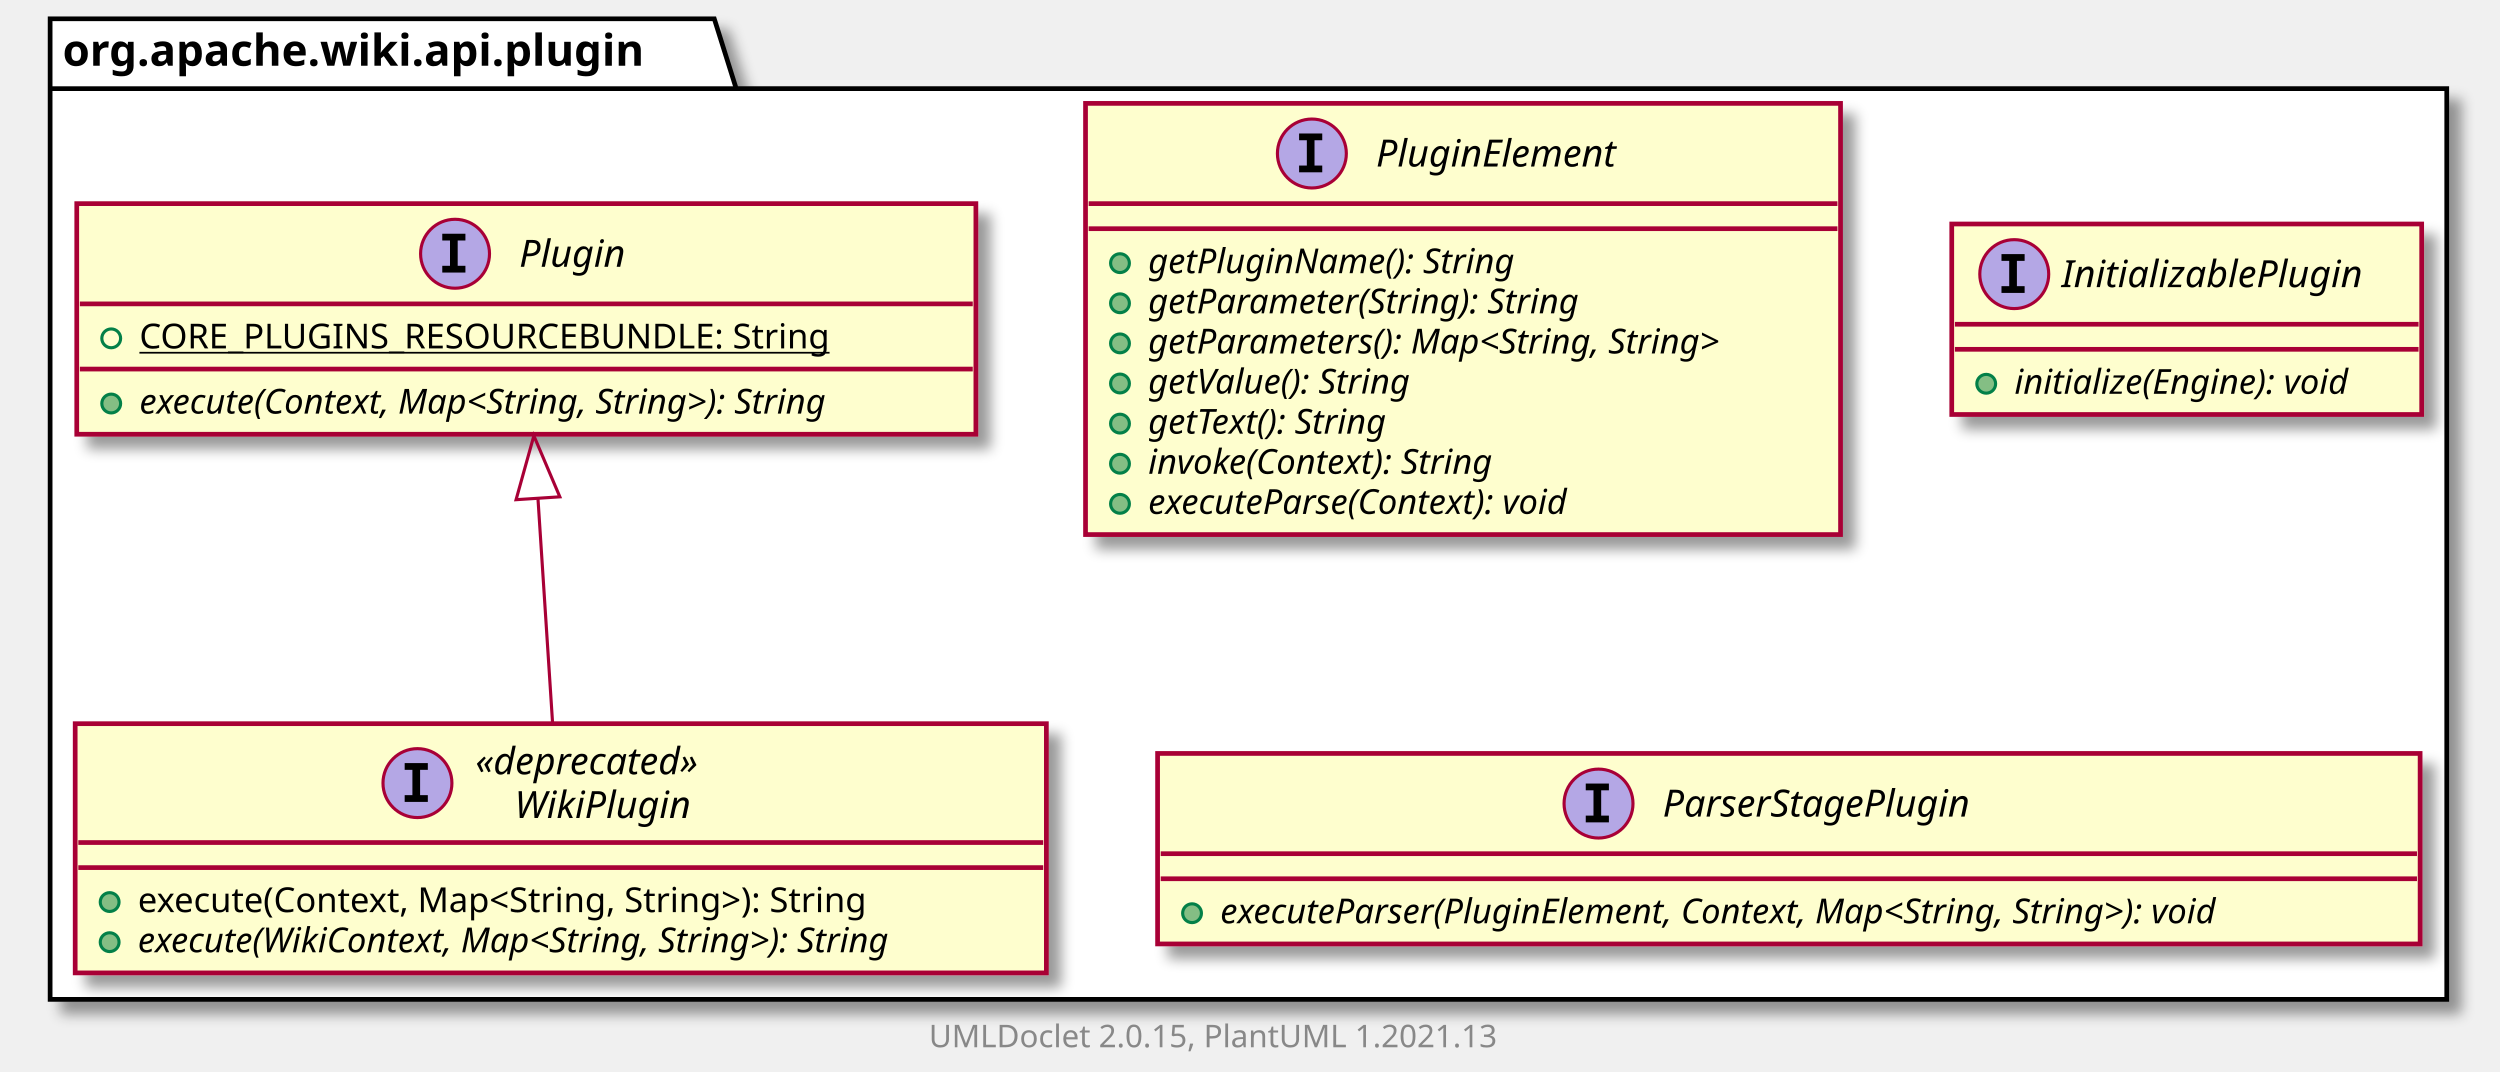
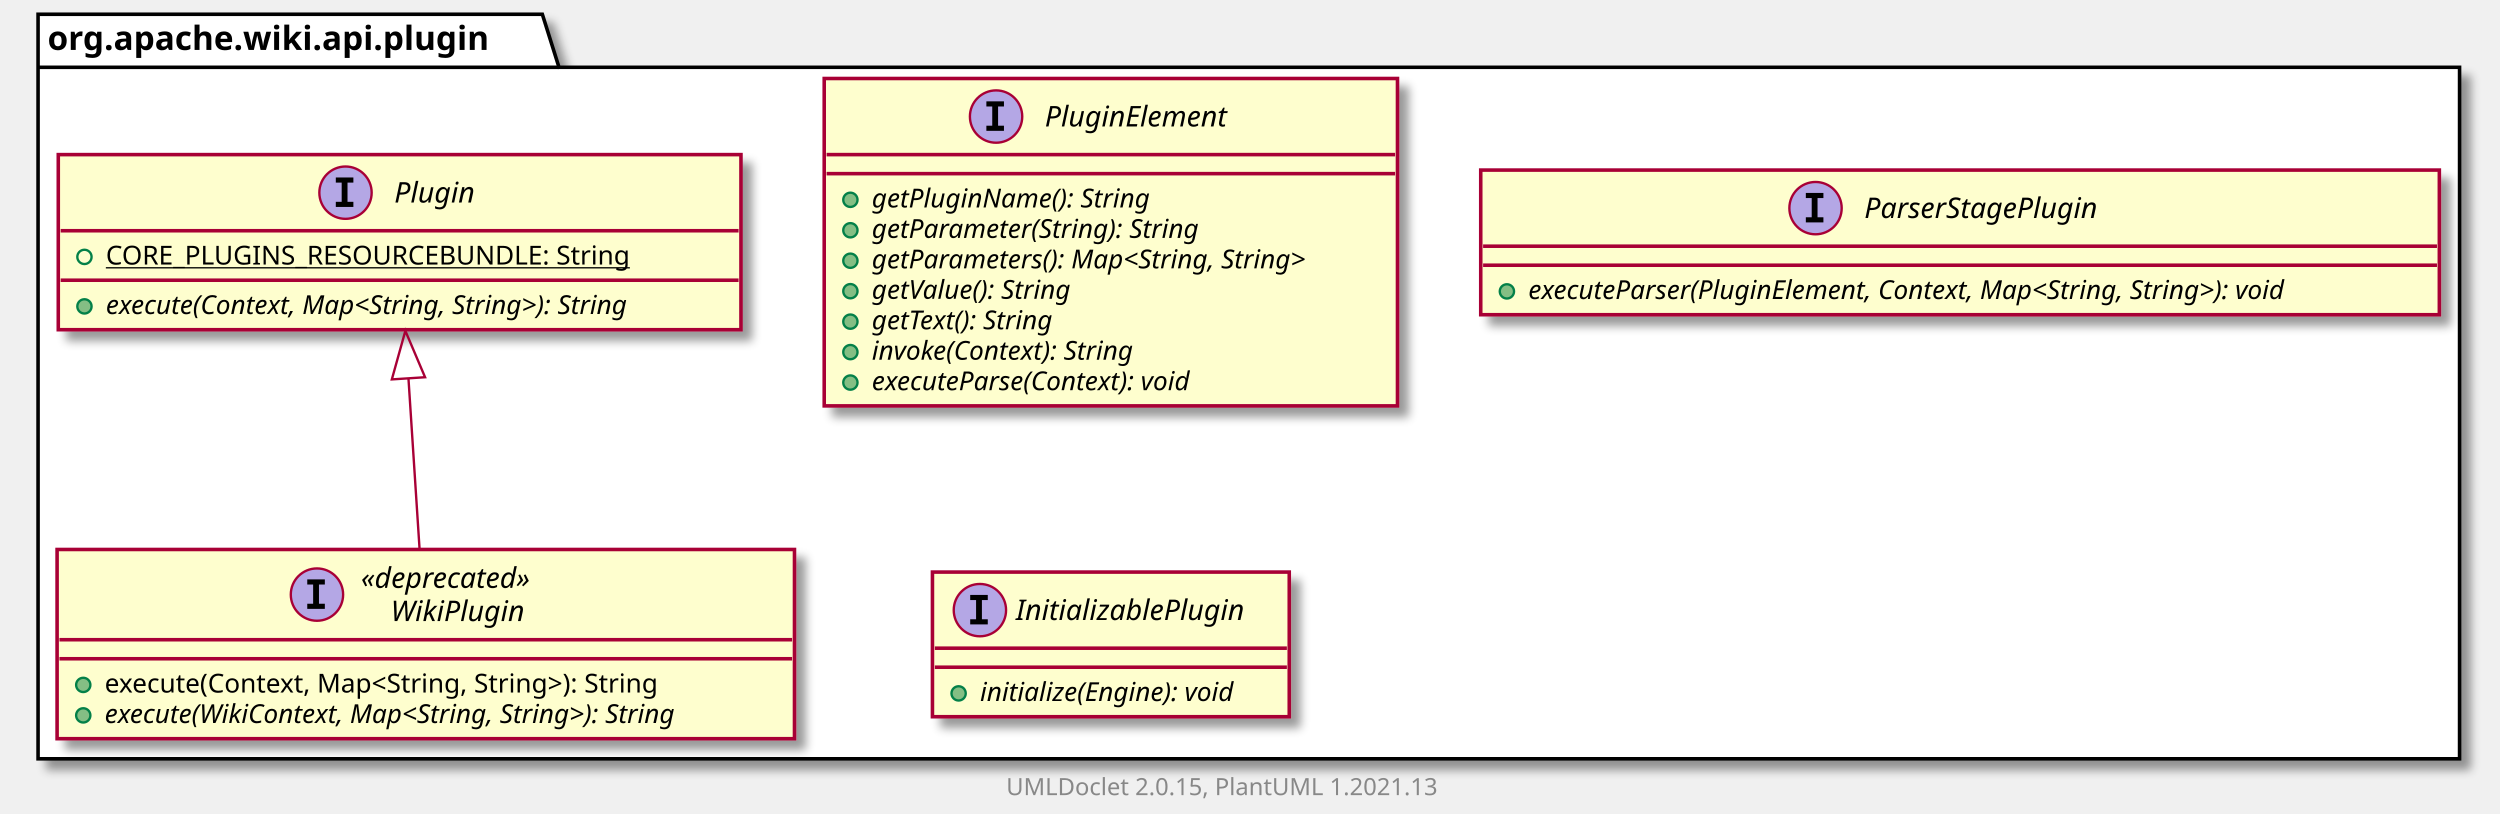
- <svg xmlns="http://www.w3.org/2000/svg" xmlns:xlink="http://www.w3.org/1999/xlink" contentScriptType="application/ecmascript" contentStyleType="text/css" height="342px" preserveAspectRatio="none" style="width:798px;height:342px;background:#FFFFFF;" version="1.1" viewBox="0 0 798 342" width="798px" zoomAndPan="magnify">
+ <svg xmlns="http://www.w3.org/2000/svg" xmlns:xlink="http://www.w3.org/1999/xlink" contentScriptType="application/ecmascript" contentStyleType="text/css" height="342px" preserveAspectRatio="none" style="width:1051px;height:342px;background:#FFFFFF;" version="1.1" viewBox="0 0 1051 342" width="1051px" zoomAndPan="magnify">
  <defs>
-     <filter height="300%" id="fwlbppqcteic8" width="300%" x="-1" y="-1">
+     <filter height="300%" id="f4kwq9e8sk23e" width="300%" x="-1" y="-1">
      <feGaussianBlur result="blurOut" stdDeviation="2.0" />
      <feColorMatrix in="blurOut" result="blurOut2" type="matrix" values="0 0 0 0 0 0 0 0 0 0 0 0 0 0 0 0 0 0 .4 0" />
      <feOffset dx="4.0" dy="4.0" in="blurOut2" result="blurOut3" />
      <feBlend in="SourceGraphic" in2="blurOut3" mode="normal" />
    </filter>
  </defs>
  <g>
-     <polygon fill="#FFFFFF" filter="url(#fwlbppqcteic8)" points="16,6,228,6,235,28.297,781,28.297,781,319,16,319,16,6" style="stroke:#000000;stroke-width:1.5;" />
+     <polygon fill="#FFFFFF" filter="url(#f4kwq9e8sk23e)" points="16,6,228,6,235,28.297,1034,28.297,1034,319,16,319,16,6" style="stroke:#000000;stroke-width:1.5;" />
    <line style="stroke:#000000;stroke-width:1.5;" x1="16" x2="235" y1="28.297" y2="28.297" />
    <text fill="#000000" font-family="sans-serif" font-size="14" font-weight="bold" lengthAdjust="spacing" textLength="206" x="20" y="20.995">org.apache.wiki.api.plugin</text>
    <a href="PluginElement.html" target="_top" title="PluginElement.html" xlink:actuate="onRequest" xlink:href="PluginElement.html" xlink:show="new" xlink:title="PluginElement.html" xlink:type="simple">
-       <rect codeLine="3" fill="#FEFECE" filter="url(#fwlbppqcteic8)" height="137.633" id="org.apache.wiki.api.plugin.PluginElement" style="stroke:#A80036;stroke-width:1.5;" width="241" x="346.5" y="33" />
+       <rect codeLine="3" fill="#FEFECE" filter="url(#f4kwq9e8sk23e)" height="137.633" id="org.apache.wiki.api.plugin.PluginElement" style="stroke:#A80036;stroke-width:1.5;" width="241" x="346.5" y="33" />
      <ellipse cx="418.75" cy="49" fill="#B4A7E5" rx="11" ry="11" style="stroke:#A80036;stroke-width:1.0;" />
      <path d="M414.672,44.766 L414.672,42.609 L422.062,42.609 L422.062,44.766 L419.594,44.766 L419.594,52.844 L422.062,52.844 L422.062,55 L414.672,55 L414.672,52.844 L417.141,52.844 L417.141,44.766 L414.672,44.766 Z " fill="#000000" />
      <text fill="#000000" font-family="sans-serif" font-size="12" font-style="italic" lengthAdjust="spacing" textLength="88" x="439.25" y="53.154">PluginElement</text>
      <line style="stroke:#A80036;stroke-width:1.5;" x1="347.5" x2="586.5" y1="65" y2="65" />
      <line style="stroke:#A80036;stroke-width:1.5;" x1="347.5" x2="586.5" y1="73" y2="73" />
      <ellipse cx="357.5" cy="84" fill="#84BE84" rx="3" ry="3" style="stroke:#038048;stroke-width:1.0;" />
      <text fill="#000000" font-family="sans-serif" font-size="11" font-style="italic" lengthAdjust="spacing" textLength="134" x="366.5" y="87.21">getPluginName(): String</text>
      <ellipse cx="357.5" cy="96.805" fill="#84BE84" rx="3" ry="3" style="stroke:#038048;stroke-width:1.0;" />
      <text fill="#000000" font-family="sans-serif" font-size="11" font-style="italic" lengthAdjust="spacing" textLength="160" x="366.5" y="100.015">getParameter(String): String</text>
      <ellipse cx="357.5" cy="109.609" fill="#84BE84" rx="3" ry="3" style="stroke:#038048;stroke-width:1.0;" />
      <text fill="#000000" font-family="sans-serif" font-size="11" font-style="italic" lengthAdjust="spacing" textLength="215" x="366.5" y="112.82">getParameters(): Map&lt;String, String&gt;</text>
      <ellipse cx="357.5" cy="122.414" fill="#84BE84" rx="3" ry="3" style="stroke:#038048;stroke-width:1.0;" />
      <text fill="#000000" font-family="sans-serif" font-size="11" font-style="italic" lengthAdjust="spacing" textLength="99" x="366.5" y="125.624">getValue(): String</text>
      <ellipse cx="357.5" cy="135.219" fill="#84BE84" rx="3" ry="3" style="stroke:#038048;stroke-width:1.0;" />
      <text fill="#000000" font-family="sans-serif" font-size="11" font-style="italic" lengthAdjust="spacing" textLength="92" x="366.5" y="138.429">getText(): String</text>
      <ellipse cx="357.5" cy="148.023" fill="#84BE84" rx="3" ry="3" style="stroke:#038048;stroke-width:1.0;" />
      <text fill="#000000" font-family="sans-serif" font-size="11" font-style="italic" lengthAdjust="spacing" textLength="130" x="366.5" y="151.234">invoke(Context): String</text>
      <ellipse cx="357.5" cy="160.828" fill="#84BE84" rx="3" ry="3" style="stroke:#038048;stroke-width:1.0;" />
      <text fill="#000000" font-family="sans-serif" font-size="11" font-style="italic" lengthAdjust="spacing" textLength="161" x="366.5" y="164.039">executeParse(Context): void</text>
    </a>
+     <a href="ParserStagePlugin.html" target="_top" title="ParserStagePlugin.html" xlink:actuate="onRequest" xlink:href="ParserStagePlugin.html" xlink:show="new" xlink:title="ParserStagePlugin.html" xlink:type="simple">
+       <rect codeLine="13" fill="#FEFECE" filter="url(#f4kwq9e8sk23e)" height="60.805" id="org.apache.wiki.api.plugin.ParserStagePlugin" style="stroke:#A80036;stroke-width:1.5;" width="403" x="622.5" y="71.5" />
+       <ellipse cx="763.25" cy="87.5" fill="#B4A7E5" rx="11" ry="11" style="stroke:#A80036;stroke-width:1.0;" />
+       <path d="M759.172,83.266 L759.172,81.109 L766.562,81.109 L766.562,83.266 L764.094,83.266 L764.094,91.344 L766.562,91.344 L766.562,93.5 L759.172,93.5 L759.172,91.344 L761.641,91.344 L761.641,83.266 L759.172,83.266 Z " fill="#000000" />
+       <text fill="#000000" font-family="sans-serif" font-size="12" font-style="italic" lengthAdjust="spacing" textLength="113" x="783.75" y="91.654">ParserStagePlugin</text>
+       <line style="stroke:#A80036;stroke-width:1.5;" x1="623.5" x2="1024.5" y1="103.5" y2="103.5" />
+       <line style="stroke:#A80036;stroke-width:1.5;" x1="623.5" x2="1024.5" y1="111.5" y2="111.5" />
+       <ellipse cx="633.5" cy="122.5" fill="#84BE84" rx="3" ry="3" style="stroke:#038048;stroke-width:1.0;" />
+       <text fill="#000000" font-family="sans-serif" font-size="11" font-style="italic" lengthAdjust="spacing" textLength="377" x="642.5" y="125.71">executeParser(PluginElement, Context, Map&lt;String, String&gt;): void</text>
+     </a>
    <a href="InitializablePlugin.html" target="_top" title="InitializablePlugin.html" xlink:actuate="onRequest" xlink:href="InitializablePlugin.html" xlink:show="new" xlink:title="InitializablePlugin.html" xlink:type="simple">
-       <rect codeLine="13" fill="#FEFECE" filter="url(#fwlbppqcteic8)" height="60.805" id="org.apache.wiki.api.plugin.InitializablePlugin" style="stroke:#A80036;stroke-width:1.5;" width="150" x="623" y="71.5" />
-       <ellipse cx="642.95" cy="87.5" fill="#B4A7E5" rx="11" ry="11" style="stroke:#A80036;stroke-width:1.0;" />
-       <path d="M638.872,83.266 L638.872,81.109 L646.263,81.109 L646.263,83.266 L643.794,83.266 L643.794,91.344 L646.263,91.344 L646.263,93.5 L638.872,93.5 L638.872,91.344 L641.341,91.344 L641.341,83.266 L638.872,83.266 Z " fill="#000000" />
-       <text fill="#000000" font-family="sans-serif" font-size="12" font-style="italic" lengthAdjust="spacing" textLength="107" x="658.05" y="91.654">InitializablePlugin</text>
-       <line style="stroke:#A80036;stroke-width:1.5;" x1="624" x2="772" y1="103.5" y2="103.5" />
-       <line style="stroke:#A80036;stroke-width:1.5;" x1="624" x2="772" y1="111.5" y2="111.5" />
-       <ellipse cx="634" cy="122.5" fill="#84BE84" rx="3" ry="3" style="stroke:#038048;stroke-width:1.0;" />
-       <text fill="#000000" font-family="sans-serif" font-size="11" font-style="italic" lengthAdjust="spacing" textLength="124" x="643" y="125.71">initialize(Engine): void</text>
+       <rect codeLine="17" fill="#FEFECE" filter="url(#f4kwq9e8sk23e)" height="60.805" id="org.apache.wiki.api.plugin.InitializablePlugin" style="stroke:#A80036;stroke-width:1.5;" width="150" x="392" y="240.5" />
+       <ellipse cx="411.95" cy="256.5" fill="#B4A7E5" rx="11" ry="11" style="stroke:#A80036;stroke-width:1.0;" />
+       <path d="M407.872,252.266 L407.872,250.109 L415.262,250.109 L415.262,252.266 L412.794,252.266 L412.794,260.344 L415.262,260.344 L415.262,262.5 L407.872,262.5 L407.872,260.344 L410.341,260.344 L410.341,252.266 L407.872,252.266 Z " fill="#000000" />
+       <text fill="#000000" font-family="sans-serif" font-size="12" font-style="italic" lengthAdjust="spacing" textLength="107" x="427.05" y="260.654">InitializablePlugin</text>
+       <line style="stroke:#A80036;stroke-width:1.5;" x1="393" x2="541" y1="272.5" y2="272.5" />
+       <line style="stroke:#A80036;stroke-width:1.5;" x1="393" x2="541" y1="280.5" y2="280.5" />
+       <ellipse cx="403" cy="291.5" fill="#84BE84" rx="3" ry="3" style="stroke:#038048;stroke-width:1.0;" />
+       <text fill="#000000" font-family="sans-serif" font-size="11" font-style="italic" lengthAdjust="spacing" textLength="124" x="412" y="294.71">initialize(Engine): void</text>
    </a>
    <a href="Plugin.html" target="_top" title="Plugin.html" xlink:actuate="onRequest" xlink:href="Plugin.html" xlink:show="new" xlink:title="Plugin.html" xlink:type="simple">
-       <rect codeLine="17" fill="#FEFECE" filter="url(#fwlbppqcteic8)" height="73.609" id="org.apache.wiki.api.plugin.Plugin" style="stroke:#A80036;stroke-width:1.5;" width="287" x="24.5" y="65" />
+       <rect codeLine="21" fill="#FEFECE" filter="url(#f4kwq9e8sk23e)" height="73.609" id="org.apache.wiki.api.plugin.Plugin" style="stroke:#A80036;stroke-width:1.5;" width="287" x="24.5" y="65" />
      <ellipse cx="145.25" cy="81" fill="#B4A7E5" rx="11" ry="11" style="stroke:#A80036;stroke-width:1.0;" />
      <path d="M141.172,76.766 L141.172,74.609 L148.562,74.609 L148.562,76.766 L146.094,76.766 L146.094,84.844 L148.562,84.844 L148.562,87 L141.172,87 L141.172,84.844 L143.641,84.844 L143.641,76.766 L141.172,76.766 Z " fill="#000000" />
      <text fill="#000000" font-family="sans-serif" font-size="12" font-style="italic" lengthAdjust="spacing" textLength="37" x="165.75" y="85.154">Plugin</text>
      <line style="stroke:#A80036;stroke-width:1.5;" x1="25.5" x2="310.5" y1="97" y2="97" />
      <ellipse cx="35.5" cy="108" rx="3" ry="3" style="stroke:#038048;stroke-width:1.0;fill:none;" />
      <text fill="#000000" font-family="sans-serif" font-size="11" lengthAdjust="spacing" text-decoration="underline" textLength="240" x="44.5" y="111.21">CORE_PLUGINS_RESOURCEBUNDLE: String</text>
      <line style="stroke:#A80036;stroke-width:1.5;" x1="25.5" x2="310.5" y1="117.805" y2="117.805" />
      <ellipse cx="35.5" cy="128.805" fill="#84BE84" rx="3" ry="3" style="stroke:#038048;stroke-width:1.0;" />
      <text fill="#000000" font-family="sans-serif" font-size="11" font-style="italic" lengthAdjust="spacing" textLength="261" x="44.5" y="132.015">execute(Context, Map&lt;String, String&gt;): String</text>
    </a>
-     <a href="ParserStagePlugin.html" target="_top" title="ParserStagePlugin.html" xlink:actuate="onRequest" xlink:href="ParserStagePlugin.html" xlink:show="new" xlink:title="ParserStagePlugin.html" xlink:type="simple">
-       <rect codeLine="22" fill="#FEFECE" filter="url(#fwlbppqcteic8)" height="60.805" id="org.apache.wiki.api.plugin.ParserStagePlugin" style="stroke:#A80036;stroke-width:1.5;" width="403" x="369.5" y="240.5" />
-       <ellipse cx="510.25" cy="256.5" fill="#B4A7E5" rx="11" ry="11" style="stroke:#A80036;stroke-width:1.0;" />
-       <path d="M506.172,252.266 L506.172,250.109 L513.562,250.109 L513.562,252.266 L511.094,252.266 L511.094,260.344 L513.562,260.344 L513.562,262.5 L506.172,262.5 L506.172,260.344 L508.641,260.344 L508.641,252.266 L506.172,252.266 Z " fill="#000000" />
-       <text fill="#000000" font-family="sans-serif" font-size="12" font-style="italic" lengthAdjust="spacing" textLength="113" x="530.75" y="260.654">ParserStagePlugin</text>
-       <line style="stroke:#A80036;stroke-width:1.5;" x1="370.5" x2="771.5" y1="272.5" y2="272.5" />
-       <line style="stroke:#A80036;stroke-width:1.5;" x1="370.5" x2="771.5" y1="280.5" y2="280.5" />
-       <ellipse cx="380.5" cy="291.5" fill="#84BE84" rx="3" ry="3" style="stroke:#038048;stroke-width:1.0;" />
-       <text fill="#000000" font-family="sans-serif" font-size="11" font-style="italic" lengthAdjust="spacing" textLength="377" x="389.5" y="294.71">executeParser(PluginElement, Context, Map&lt;String, String&gt;): void</text>
-     </a>
    <a href="WikiPlugin.html" target="_top" title="WikiPlugin.html" xlink:actuate="onRequest" xlink:href="WikiPlugin.html" xlink:show="new" xlink:title="WikiPlugin.html" xlink:type="simple">
-       <rect codeLine="26" fill="#FEFECE" filter="url(#fwlbppqcteic8)" height="79.547" id="org.apache.wiki.api.plugin.WikiPlugin" style="stroke:#A80036;stroke-width:1.5;" width="310" x="24" y="231" />
+       <rect codeLine="26" fill="#FEFECE" filter="url(#f4kwq9e8sk23e)" height="79.547" id="org.apache.wiki.api.plugin.WikiPlugin" style="stroke:#A80036;stroke-width:1.5;" width="310" x="24" y="231" />
      <ellipse cx="133.25" cy="249.969" fill="#B4A7E5" rx="11" ry="11" style="stroke:#A80036;stroke-width:1.0;" />
      <path d="M129.172,245.734 L129.172,243.578 L136.562,243.578 L136.562,245.734 L134.094,245.734 L134.094,253.812 L136.562,253.812 L136.562,255.969 L129.172,255.969 L129.172,253.812 L131.641,253.812 L131.641,245.734 L129.172,245.734 Z " fill="#000000" />
      <text fill="#000000" font-family="sans-serif" font-size="12" font-style="italic" lengthAdjust="spacing" textLength="87" x="151.75" y="247.139">«deprecated»</text>
      <text fill="#000000" font-family="sans-serif" font-size="12" font-style="italic" lengthAdjust="spacing" textLength="62" x="164.25" y="261.107">WikiPlugin</text>
      <line style="stroke:#A80036;stroke-width:1.5;" x1="25" x2="333" y1="268.938" y2="268.938" />
      <line style="stroke:#A80036;stroke-width:1.5;" x1="25" x2="333" y1="276.938" y2="276.938" />
      <ellipse cx="35" cy="287.938" fill="#84BE84" rx="3" ry="3" style="stroke:#038048;stroke-width:1.0;" />
      <text fill="#000000" font-family="sans-serif" font-size="11" lengthAdjust="spacing" textLength="262" x="44" y="291.148">execute(Context, Map&lt;String, String&gt;): String</text>
      <ellipse cx="35" cy="300.742" fill="#84BE84" rx="3" ry="3" style="stroke:#038048;stroke-width:1.0;" />
      <text fill="#000000" font-family="sans-serif" font-size="11" font-style="italic" lengthAdjust="spacing" textLength="284" x="44" y="303.953">execute(WikiContext, Map&lt;String, String&gt;): String</text>
    </a>
    <path codeLine="31" d="M171.719,159.138 C173.25,182.655 174.987,209.343 176.38,230.751 " fill="none" id="org.apache.wiki.api.plugin.Plugin-backto-org.apache.wiki.api.plugin.WikiPlugin" style="stroke:#A80036;stroke-width:1.0;" />
    <polygon fill="none" points="164.728,159.5,170.414,139.088,178.698,158.591,164.728,159.5" style="stroke:#A80036;stroke-width:1.0;" />
-     <text fill="#888888" font-family="sans-serif" font-size="10" lengthAdjust="spacing" textLength="192" x="296.5" y="334.282">UMLDoclet 2.0.15, PlantUML 1.2021.13</text>
+     <text fill="#888888" font-family="sans-serif" font-size="10" lengthAdjust="spacing" textLength="192" x="423" y="334.282">UMLDoclet 2.0.15, PlantUML 1.2021.13</text>
  </g>
</svg>
